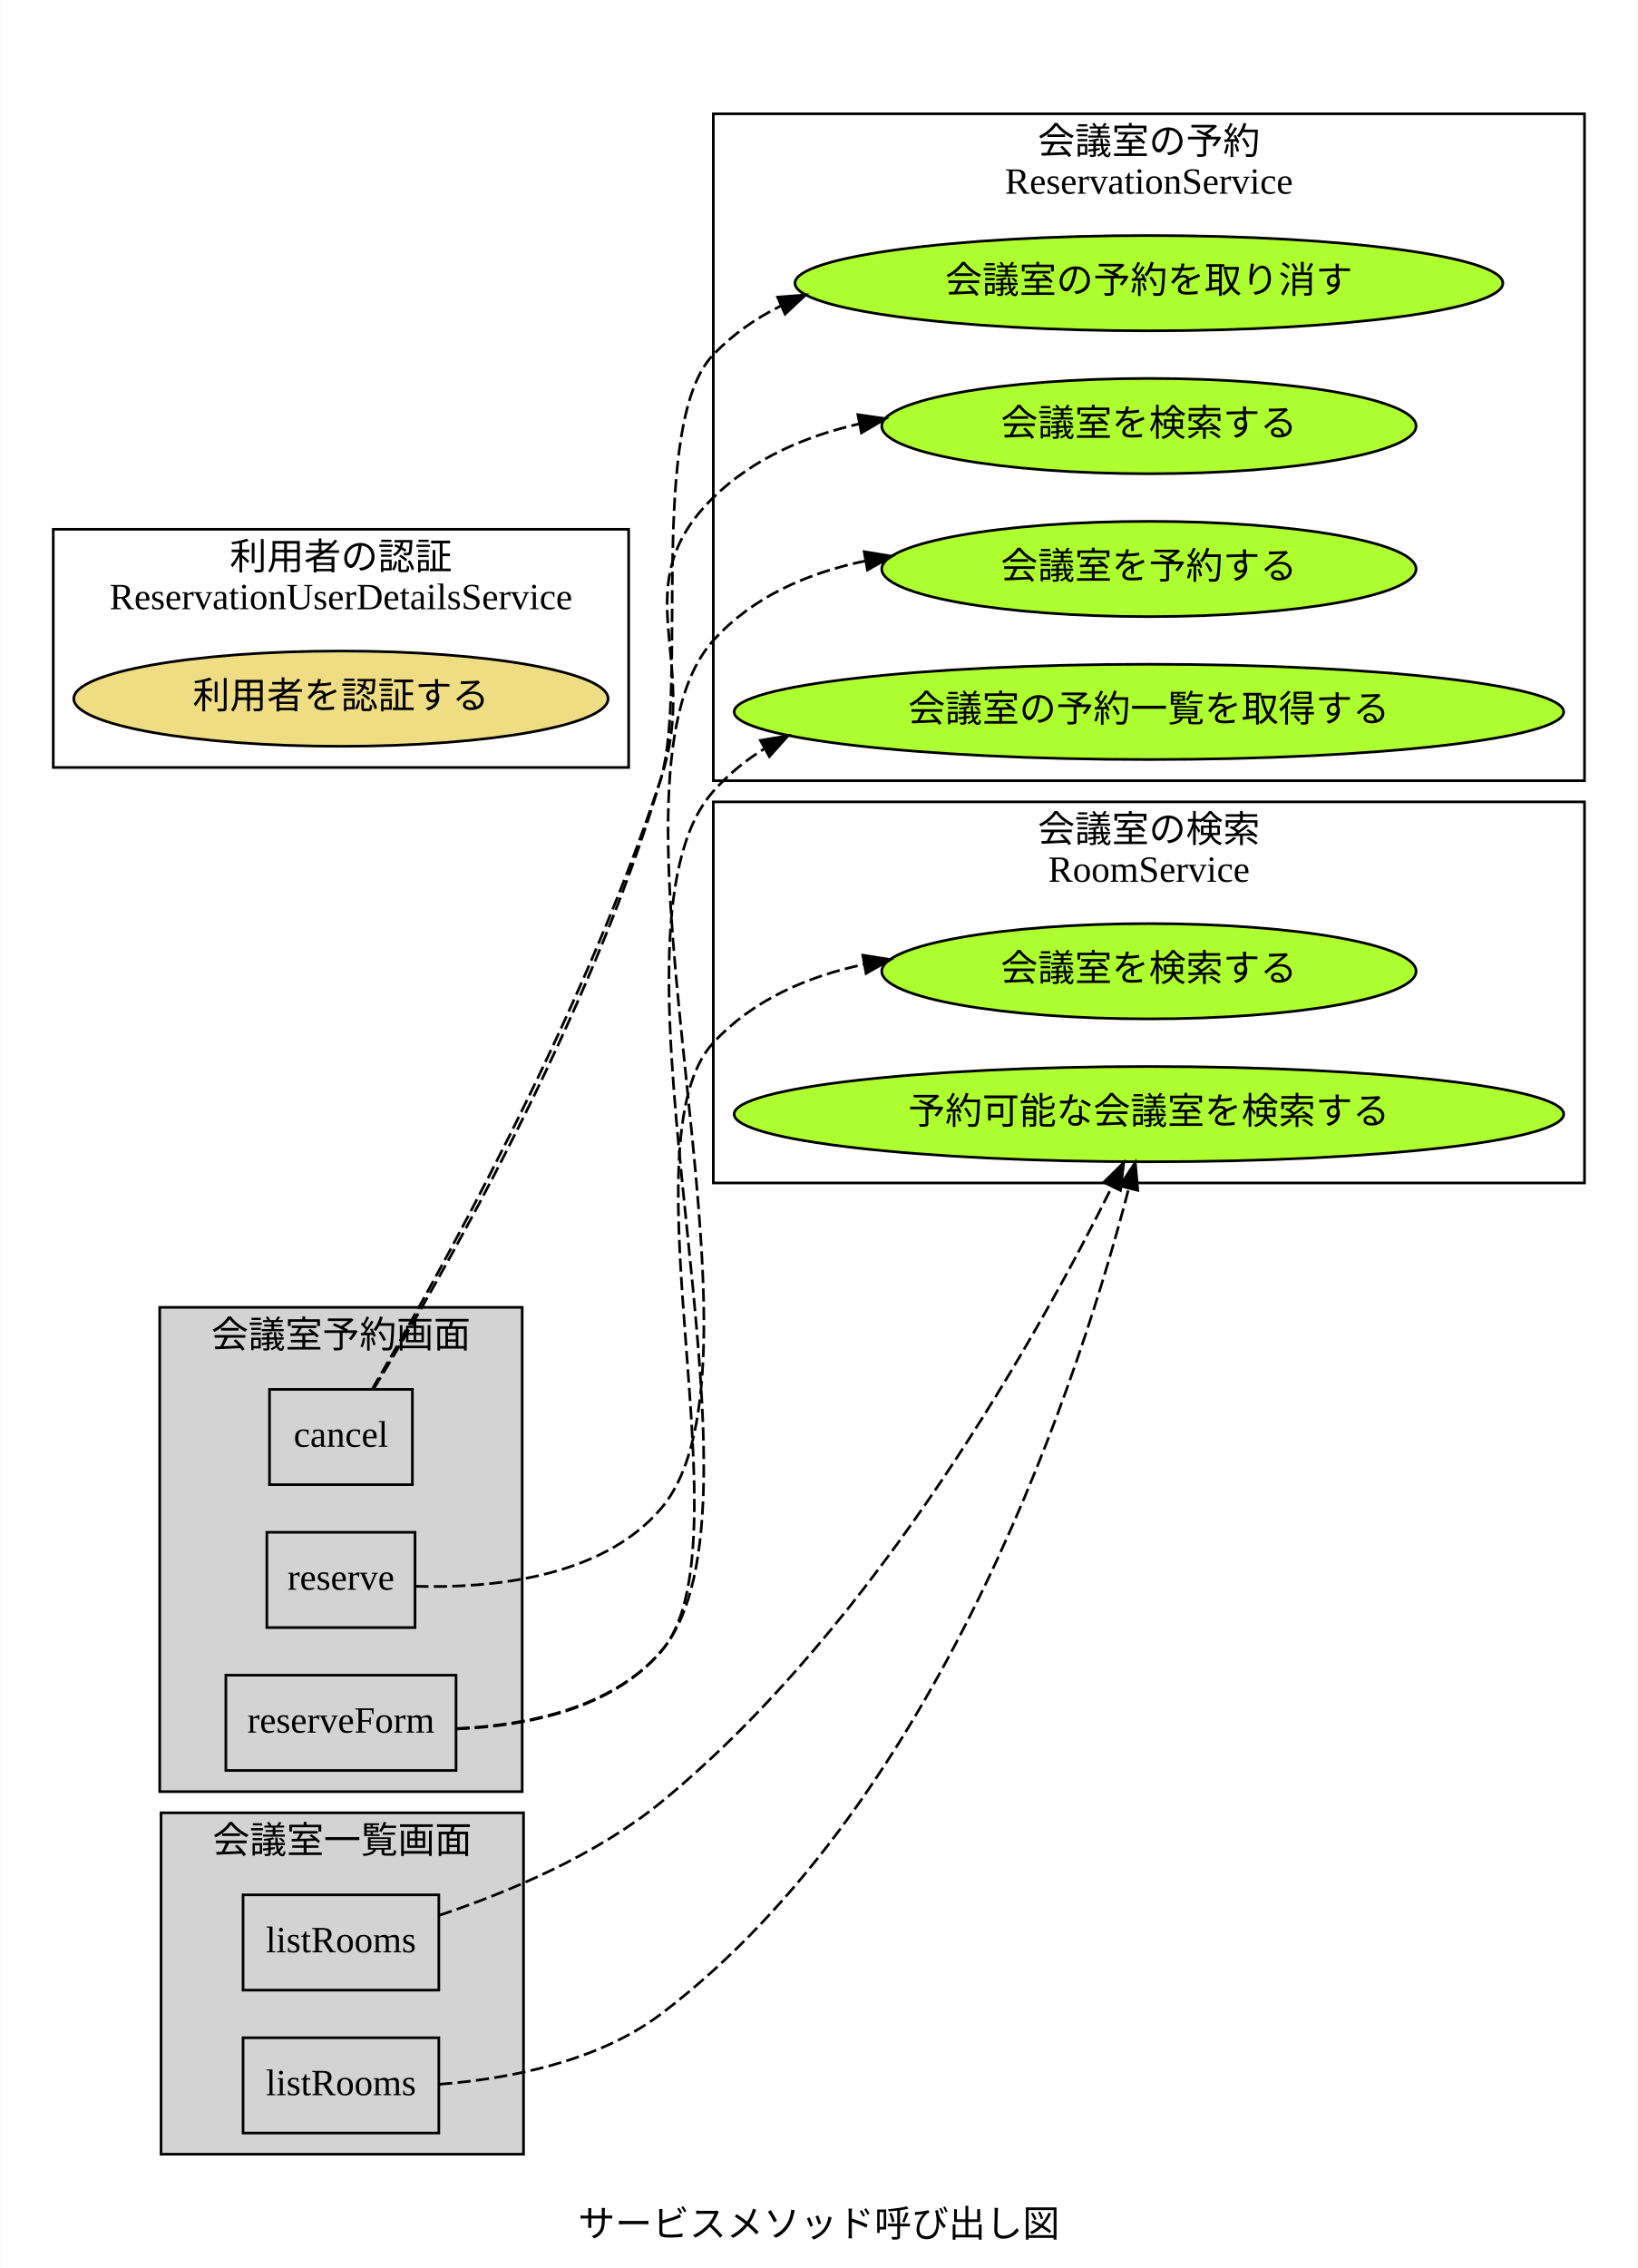
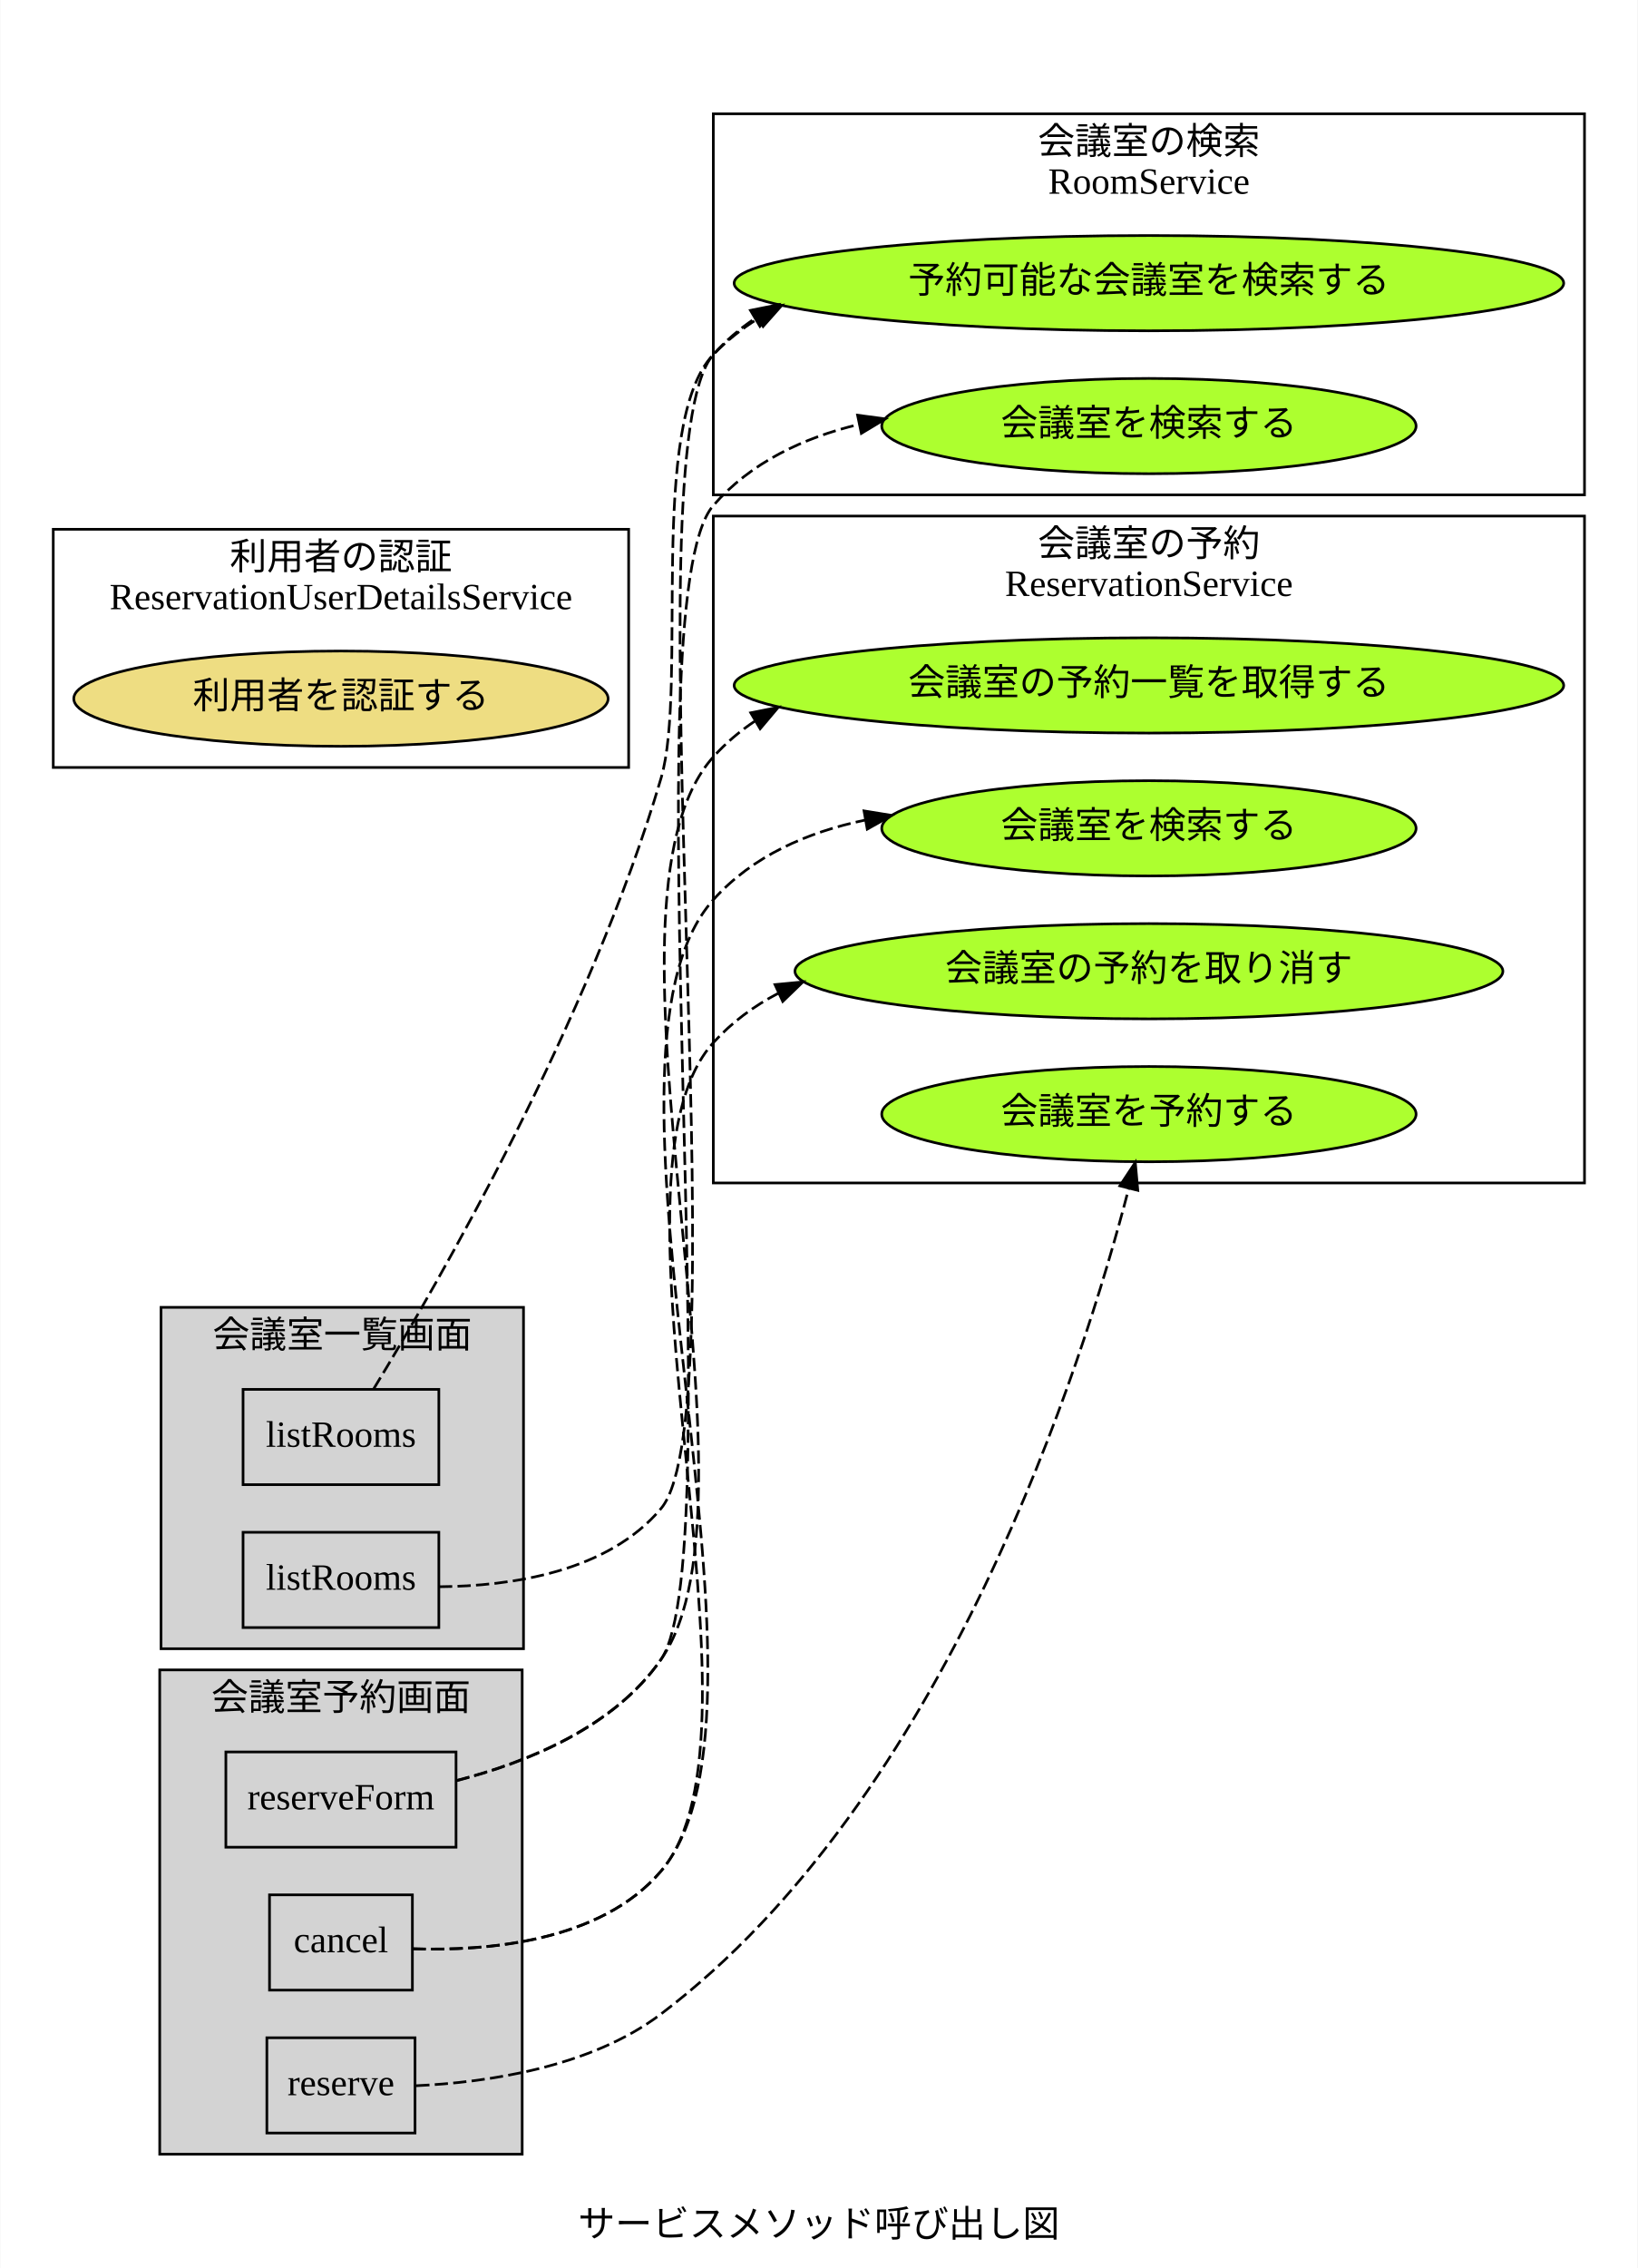
<svg xmlns="http://www.w3.org/2000/svg" xmlns:xlink="http://www.w3.org/1999/xlink" width="619pt" height="857pt" viewBox="0.00 0.00 618.75 857.00">
  <g id="graph0" class="graph" transform="scale(1 1) rotate(0) translate(4 853)">
    <polygon fill="white" stroke="transparent" points="-4,4 -4,-853 614.75,-853 614.75,4 -4,4" />
    <text text-anchor="middle" x="305.38" y="-7.8" font-family="Times New Roman,serif" font-size="14.00">
            サービスメソッド呼び出し図
        </text>
    <g id="clust1" class="cluster">
            </g>
    <g id="clust4" class="cluster">
      <polygon fill="none" stroke="black" points="16,-563 16,-653 233.48,-653 233.48,-563 16,-563" />
      <text text-anchor="middle" x="124.74" y="-637.8" font-family="Times New Roman,serif" font-size="14.00">
                利用者の認証
            </text>
      <text text-anchor="middle" x="124.74" y="-622.8" font-family="Times New Roman,serif" font-size="14.00">
                ReservationUserDetailsService
            </text>
    </g>
+     <g id="clust3" class="cluster">
+       <polygon fill="none" stroke="black" points="265.48,-666 265.48,-810 594.75,-810 594.75,-666 265.48,-666" />
+       <text text-anchor="middle" x="430.12" y="-794.8" font-family="Times New Roman,serif" font-size="14.00">
+                 会議室の検索
+             </text>
+       <text text-anchor="middle" x="430.12" y="-779.8" font-family="Times New Roman,serif" font-size="14.00">
+                 RoomService
+             </text>
+     </g>
    <g id="clust2" class="cluster">
-       <polygon fill="none" stroke="black" points="265.48,-558 265.48,-810 594.75,-810 594.75,-558 265.48,-558" />
-       <text text-anchor="middle" x="430.12" y="-794.8" font-family="Times New Roman,serif" font-size="14.00">
+       <polygon fill="none" stroke="black" points="265.48,-406 265.48,-658 594.75,-658 594.75,-406 265.48,-406" />
+       <text text-anchor="middle" x="430.12" y="-642.8" font-family="Times New Roman,serif" font-size="14.00">
                会議室の予約
            </text>
-       <text text-anchor="middle" x="430.12" y="-779.8" font-family="Times New Roman,serif" font-size="14.00">
+       <text text-anchor="middle" x="430.12" y="-627.8" font-family="Times New Roman,serif" font-size="14.00">
                ReservationService
-             </text>
-     </g>
-     <g id="clust3" class="cluster">
-       <polygon fill="none" stroke="black" points="265.48,-406 265.48,-550 594.75,-550 594.75,-406 265.48,-406" />
-       <text text-anchor="middle" x="430.12" y="-534.8" font-family="Times New Roman,serif" font-size="14.00">
-                 会議室の検索
-             </text>
-       <text text-anchor="middle" x="430.12" y="-519.8" font-family="Times New Roman,serif" font-size="14.00">
-                 RoomService
            </text>
    </g>
    <g id="clust5" class="cluster">
            </g>
    <g id="clust7" class="cluster">
-       <polygon fill="lightgrey" stroke="black" points="56.74,-39 56.74,-168 193.74,-168 193.74,-39 56.74,-39" />
-       <text text-anchor="middle" x="125.24" y="-152.8" font-family="Times New Roman,serif" font-size="14.00">
+       <polygon fill="lightgrey" stroke="black" points="56.74,-230 56.74,-359 193.74,-359 193.74,-230 56.74,-230" />
+       <text text-anchor="middle" x="125.24" y="-343.8" font-family="Times New Roman,serif" font-size="14.00">
                会議室一覧画面
            </text>
    </g>
    <g id="clust6" class="cluster">
-       <polygon fill="lightgrey" stroke="black" points="56.24,-176 56.24,-359 193.24,-359 193.24,-176 56.24,-176" />
-       <text text-anchor="middle" x="124.74" y="-343.8" font-family="Times New Roman,serif" font-size="14.00">
+       <polygon fill="lightgrey" stroke="black" points="56.24,-39 56.24,-222 193.24,-222 193.24,-39 56.24,-39" />
+       <text text-anchor="middle" x="124.74" y="-206.8" font-family="Times New Roman,serif" font-size="14.00">
                会議室予約画面
            </text>
    </g>
    <g id="node1" class="node">
      <g id="a_node1">
        <a xlink:href="https://github.com/k2works/application_programing_excercise_2022/tree/take13/src/main/java/mrs/application/service/reservation/ReservationService.java" xlink:title="ReservationService.cancel(Reservation)">
-           <ellipse fill="greenyellow" stroke="black" cx="430.12" cy="-746" rx="133.78" ry="18" />
-           <text text-anchor="middle" x="430.12" y="-742.3" font-family="Times New Roman,serif" font-size="14.00">会議室の予約を取り消す
+           <ellipse fill="greenyellow" stroke="black" cx="430.12" cy="-486" rx="133.78" ry="18" />
+           <text text-anchor="middle" x="430.12" y="-482.3" font-family="Times New Roman,serif" font-size="14.00">会議室の予約を取り消す
                    </text>
        </a>
      </g>
    </g>
    <g id="node2" class="node">
      <g id="a_node2">
        <a xlink:href="https://github.com/k2works/application_programing_excercise_2022/tree/take13/src/main/java/mrs/application/service/reservation/ReservationService.java" xlink:title="ReservationService.findOne(Integer)">
-           <ellipse fill="greenyellow" stroke="black" cx="430.12" cy="-692" rx="100.98" ry="18" />
-           <text text-anchor="middle" x="430.12" y="-688.3" font-family="Times New Roman,serif" font-size="14.00">会議室を検索する
+           <ellipse fill="greenyellow" stroke="black" cx="430.12" cy="-540" rx="100.98" ry="18" />
+           <text text-anchor="middle" x="430.12" y="-536.3" font-family="Times New Roman,serif" font-size="14.00">会議室を検索する
                    </text>
        </a>
      </g>
    </g>
    <g id="node3" class="node">
      <g id="a_node3">
        <a xlink:href="https://github.com/k2works/application_programing_excercise_2022/tree/take13/src/main/java/mrs/application/service/reservation/ReservationService.java" xlink:title="ReservationService.findReservations(ReservableRoomId)">
-           <ellipse fill="greenyellow" stroke="black" cx="430.12" cy="-584" rx="156.77" ry="18" />
-           <text text-anchor="middle" x="430.12" y="-580.3" font-family="Times New Roman,serif" font-size="14.00">会議室の予約一覧を取得する
+           <ellipse fill="greenyellow" stroke="black" cx="430.12" cy="-594" rx="156.77" ry="18" />
+           <text text-anchor="middle" x="430.12" y="-590.3" font-family="Times New Roman,serif" font-size="14.00">会議室の予約一覧を取得する
                    </text>
        </a>
      </g>
    </g>
    <g id="node4" class="node">
      <g id="a_node4">
        <a xlink:href="https://github.com/k2works/application_programing_excercise_2022/tree/take13/src/main/java/mrs/application/service/reservation/ReservationService.java" xlink:title="ReservationService.reserve(Reservation)">
-           <ellipse fill="greenyellow" stroke="black" cx="430.12" cy="-638" rx="100.98" ry="18" />
-           <text text-anchor="middle" x="430.12" y="-634.3" font-family="Times New Roman,serif" font-size="14.00">会議室を予約する
+           <ellipse fill="greenyellow" stroke="black" cx="430.12" cy="-432" rx="100.98" ry="18" />
+           <text text-anchor="middle" x="430.12" y="-428.3" font-family="Times New Roman,serif" font-size="14.00">会議室を予約する
                    </text>
        </a>
      </g>
    </g>
    <g id="node5" class="node">
      <g id="a_node5">
        <a xlink:href="https://github.com/k2works/application_programing_excercise_2022/tree/take13/src/main/java/mrs/application/service/room/RoomService.java" xlink:title="RoomService.findMeetingRoom(Integer)">
-           <ellipse fill="greenyellow" stroke="black" cx="430.12" cy="-486" rx="100.98" ry="18" />
-           <text text-anchor="middle" x="430.12" y="-482.3" font-family="Times New Roman,serif" font-size="14.00">会議室を検索する
+           <ellipse fill="greenyellow" stroke="black" cx="430.12" cy="-692" rx="100.98" ry="18" />
+           <text text-anchor="middle" x="430.12" y="-688.3" font-family="Times New Roman,serif" font-size="14.00">会議室を検索する
                    </text>
        </a>
      </g>
    </g>
    <g id="node6" class="node">
      <g id="a_node6">
        <a xlink:href="https://github.com/k2works/application_programing_excercise_2022/tree/take13/src/main/java/mrs/application/service/room/RoomService.java" xlink:title="RoomService.findReservableRooms(LocalDate)">
-           <ellipse fill="greenyellow" stroke="black" cx="430.12" cy="-432" rx="156.77" ry="18" />
-           <text text-anchor="middle" x="430.12" y="-428.3" font-family="Times New Roman,serif" font-size="14.00">予約可能な会議室を検索する
+           <ellipse fill="greenyellow" stroke="black" cx="430.12" cy="-746" rx="156.77" ry="18" />
+           <text text-anchor="middle" x="430.12" y="-742.3" font-family="Times New Roman,serif" font-size="14.00">予約可能な会議室を検索する
                    </text>
        </a>
      </g>
    </g>
    <g id="node7" class="node">
      <g id="a_node7">
        <a xlink:href="https://github.com/k2works/application_programing_excercise_2022/tree/take13/src/main/java/mrs/application/service/user/ReservationUserDetailsService.java" xlink:title="ReservationUserDetailsService.loadUserByUsername(String)">
          <ellipse fill="#eedd82" stroke="black" cx="124.74" cy="-589" rx="100.98" ry="18" />
          <text text-anchor="middle" x="124.74" y="-585.3" font-family="Times New Roman,serif" font-size="14.00">利用者を認証する
                    </text>
        </a>
      </g>
    </g>
    <g id="node8" class="node">
-       <polygon fill="lightgray" stroke="black" points="151.74,-328 97.74,-328 97.74,-292 151.74,-292 151.74,-328" />
-       <text text-anchor="middle" x="124.74" y="-306.3" font-family="Times New Roman,serif" font-size="14.00">
+       <polygon fill="lightgray" stroke="black" points="151.74,-137 97.74,-137 97.74,-101 151.74,-101 151.74,-137" />
+       <text text-anchor="middle" x="124.74" y="-115.3" font-family="Times New Roman,serif" font-size="14.00">
                cancel
            </text>
    </g>
    <g id="edge1" class="edge">
-       <path fill="none" stroke="black" stroke-dasharray="5,2" d="M137.12,-328.21C161.52,-368.24 218.88,-467.61 245.74,-559 255.85,-593.37 240.67,-693.16 265.48,-719 272.89,-726.71 281.59,-732.76 291.05,-737.45" />
-       <polygon fill="black" stroke="black" points="289.78,-740.72 300.34,-741.55 292.6,-734.31 289.78,-740.72" />
+       <path fill="none" stroke="black" stroke-dasharray="5,2" d="M151.78,-116.65C179.63,-115.73 222.87,-119.19 245.74,-146 290.97,-199.02 218.74,-407.31 265.48,-459 272.51,-466.77 280.84,-472.87 289.96,-477.63" />
+       <polygon fill="black" stroke="black" points="288.79,-480.95 299.34,-481.96 291.72,-474.59 288.79,-480.95" />
    </g>
    <g id="edge2" class="edge">
-       <path fill="none" stroke="black" stroke-dasharray="5,2" d="M136.52,-328.04C159.99,-368.13 216.01,-468.25 245.74,-559 260.66,-604.54 231.25,-631.47 265.48,-665 280.49,-679.7 300.23,-688.21 320.78,-692.87" />
-       <polygon fill="black" stroke="black" points="320.11,-696.31 330.6,-694.81 321.46,-689.44 320.11,-696.31" />
+       <path fill="none" stroke="black" stroke-dasharray="5,2" d="M151.83,-116.61C179.72,-115.65 223,-119.09 245.74,-146 298.46,-208.38 210.99,-452.17 265.48,-513 280.31,-529.55 301.07,-538.58 322.84,-543.11" />
+       <polygon fill="black" stroke="black" points="322.44,-546.59 332.89,-544.89 323.66,-539.7 322.44,-546.59" />
    </g>
    <g id="node9" class="node">
-       <polygon fill="lightgray" stroke="black" points="152.74,-274 96.74,-274 96.74,-238 152.74,-238 152.74,-274" />
-       <text text-anchor="middle" x="124.74" y="-252.3" font-family="Times New Roman,serif" font-size="14.00">
+       <polygon fill="lightgray" stroke="black" points="152.74,-83 96.74,-83 96.74,-47 152.74,-47 152.74,-83" />
+       <text text-anchor="middle" x="124.74" y="-61.3" font-family="Times New Roman,serif" font-size="14.00">
                reserve
            </text>
    </g>
    <g id="edge4" class="edge">
-       <path fill="none" stroke="black" stroke-dasharray="5,2" d="M152.82,-253.6C180.71,-252.79 223.19,-256.49 245.74,-283 293.05,-338.62 216.59,-556.77 265.48,-611 280.36,-627.5 301.14,-636.51 322.92,-641.04" />
-       <polygon fill="black" stroke="black" points="322.51,-644.53 332.97,-642.82 323.73,-637.63 322.51,-644.53" />
+       <path fill="none" stroke="black" stroke-dasharray="5,2" d="M153.21,-64.88C179.45,-66.11 218.86,-71.62 245.74,-92 353.57,-173.76 405.34,-337.84 422.43,-403.7" />
+       <polygon fill="black" stroke="black" points="419.13,-404.91 424.97,-413.75 425.92,-403.2 419.13,-404.91" />
    </g>
    <g id="node10" class="node">
-       <polygon fill="lightgray" stroke="black" points="168.24,-220 81.24,-220 81.24,-184 168.24,-184 168.24,-220" />
-       <text text-anchor="middle" x="124.74" y="-198.3" font-family="Times New Roman,serif" font-size="14.00">
+       <polygon fill="lightgray" stroke="black" points="168.24,-191 81.24,-191 81.24,-155 168.24,-155 168.24,-191" />
+       <text text-anchor="middle" x="124.74" y="-169.3" font-family="Times New Roman,serif" font-size="14.00">
                reserveForm
            </text>
    </g>
    <g id="edge3" class="edge">
-       <path fill="none" stroke="black" stroke-dasharray="5,2" d="M168.3,-199.68C194.71,-200.74 227.06,-207.05 245.74,-229 292.63,-284.1 217.5,-499.85 265.48,-554 271.07,-560.31 277.51,-565.57 284.54,-569.94" />
-       <polygon fill="black" stroke="black" points="283.28,-573.24 293.73,-575 286.66,-567.11 283.28,-573.24" />
+       <path fill="none" stroke="black" stroke-dasharray="5,2" d="M168.49,-180.24C195.33,-187.18 228.09,-200.55 245.74,-226 289,-288.37 214.72,-510.57 265.48,-567 270.2,-572.25 275.52,-576.74 281.28,-580.57" />
+       <polygon fill="black" stroke="black" points="279.62,-583.66 290.01,-585.72 283.18,-577.63 279.62,-583.66" />
    </g>
    <g id="edge5" class="edge">
-       <path fill="none" stroke="black" stroke-dasharray="5,2" d="M168.41,-199.85C194.69,-201.01 226.86,-207.36 245.74,-229 279.47,-267.65 230.65,-421.34 265.48,-459 280.4,-475.13 300.97,-484.04 322.49,-488.61" />
-       <polygon fill="black" stroke="black" points="321.96,-492.07 332.43,-490.41 323.21,-485.18 321.96,-492.07" />
+       <path fill="none" stroke="black" stroke-dasharray="5,2" d="M168.3,-180.09C195.23,-186.98 228.19,-200.34 245.74,-226 273.13,-266.02 233.6,-625.46 265.48,-662 279.66,-678.25 299.49,-687.58 320.47,-692.63" />
+       <polygon fill="black" stroke="black" points="320,-696.11 330.5,-694.72 321.43,-689.25 320,-696.11" />
    </g>
    <g id="node11" class="node">
-       <polygon fill="lightgray" stroke="black" points="161.74,-137 87.74,-137 87.74,-101 161.74,-101 161.74,-137" />
-       <text text-anchor="middle" x="124.74" y="-115.3" font-family="Times New Roman,serif" font-size="14.00">
+       <polygon fill="lightgray" stroke="black" points="161.74,-328 87.74,-328 87.74,-292 161.74,-292 161.74,-328" />
+       <text text-anchor="middle" x="124.74" y="-306.3" font-family="Times New Roman,serif" font-size="14.00">
                listRooms
            </text>
    </g>
    <g id="edge6" class="edge">
-       <path fill="none" stroke="black" stroke-dasharray="5,2" d="M161.86,-129.25C187.26,-137.74 220.99,-151.73 245.74,-172 328.04,-239.4 390.3,-352.54 416.09,-404.45" />
-       <polygon fill="black" stroke="black" points="413.07,-406.26 420.61,-413.7 419.36,-403.18 413.07,-406.26" />
+       <path fill="none" stroke="black" stroke-dasharray="5,2" d="M137.12,-328.21C161.52,-368.24 218.88,-467.61 245.74,-559 255.85,-593.37 240.67,-693.16 265.48,-719 270.51,-724.23 276.13,-728.7 282.18,-732.49" />
+       <polygon fill="black" stroke="black" points="280.89,-735.78 291.33,-737.59 284.3,-729.67 280.89,-735.78" />
    </g>
    <g id="node12" class="node">
-       <polygon fill="lightgray" stroke="black" points="161.74,-83 87.74,-83 87.74,-47 161.74,-47 161.74,-83" />
-       <text text-anchor="middle" x="124.74" y="-61.3" font-family="Times New Roman,serif" font-size="14.00">
+       <polygon fill="lightgray" stroke="black" points="161.74,-274 87.74,-274 87.74,-238 161.74,-238 161.74,-274" />
+       <text text-anchor="middle" x="124.74" y="-252.3" font-family="Times New Roman,serif" font-size="14.00">
                listRooms
            </text>
    </g>
    <g id="edge7" class="edge">
-       <path fill="none" stroke="black" stroke-dasharray="5,2" d="M161.83,-65.42C187.54,-67.42 221.66,-73.74 245.74,-92 353.57,-173.76 405.34,-337.84 422.43,-403.7" />
-       <polygon fill="black" stroke="black" points="419.13,-404.91 424.97,-413.75 425.92,-403.2 419.13,-404.91" />
+       <path fill="none" stroke="black" stroke-dasharray="5,2" d="M161.8,-253.43C189.26,-253.64 225.65,-259.02 245.74,-283 276.88,-320.17 233.28,-682.74 265.48,-719 270.17,-724.28 275.46,-728.79 281.2,-732.64" />
+       <polygon fill="black" stroke="black" points="279.52,-735.72 289.91,-737.82 283.1,-729.7 279.52,-735.72" />
    </g>
  </g>
</svg>
